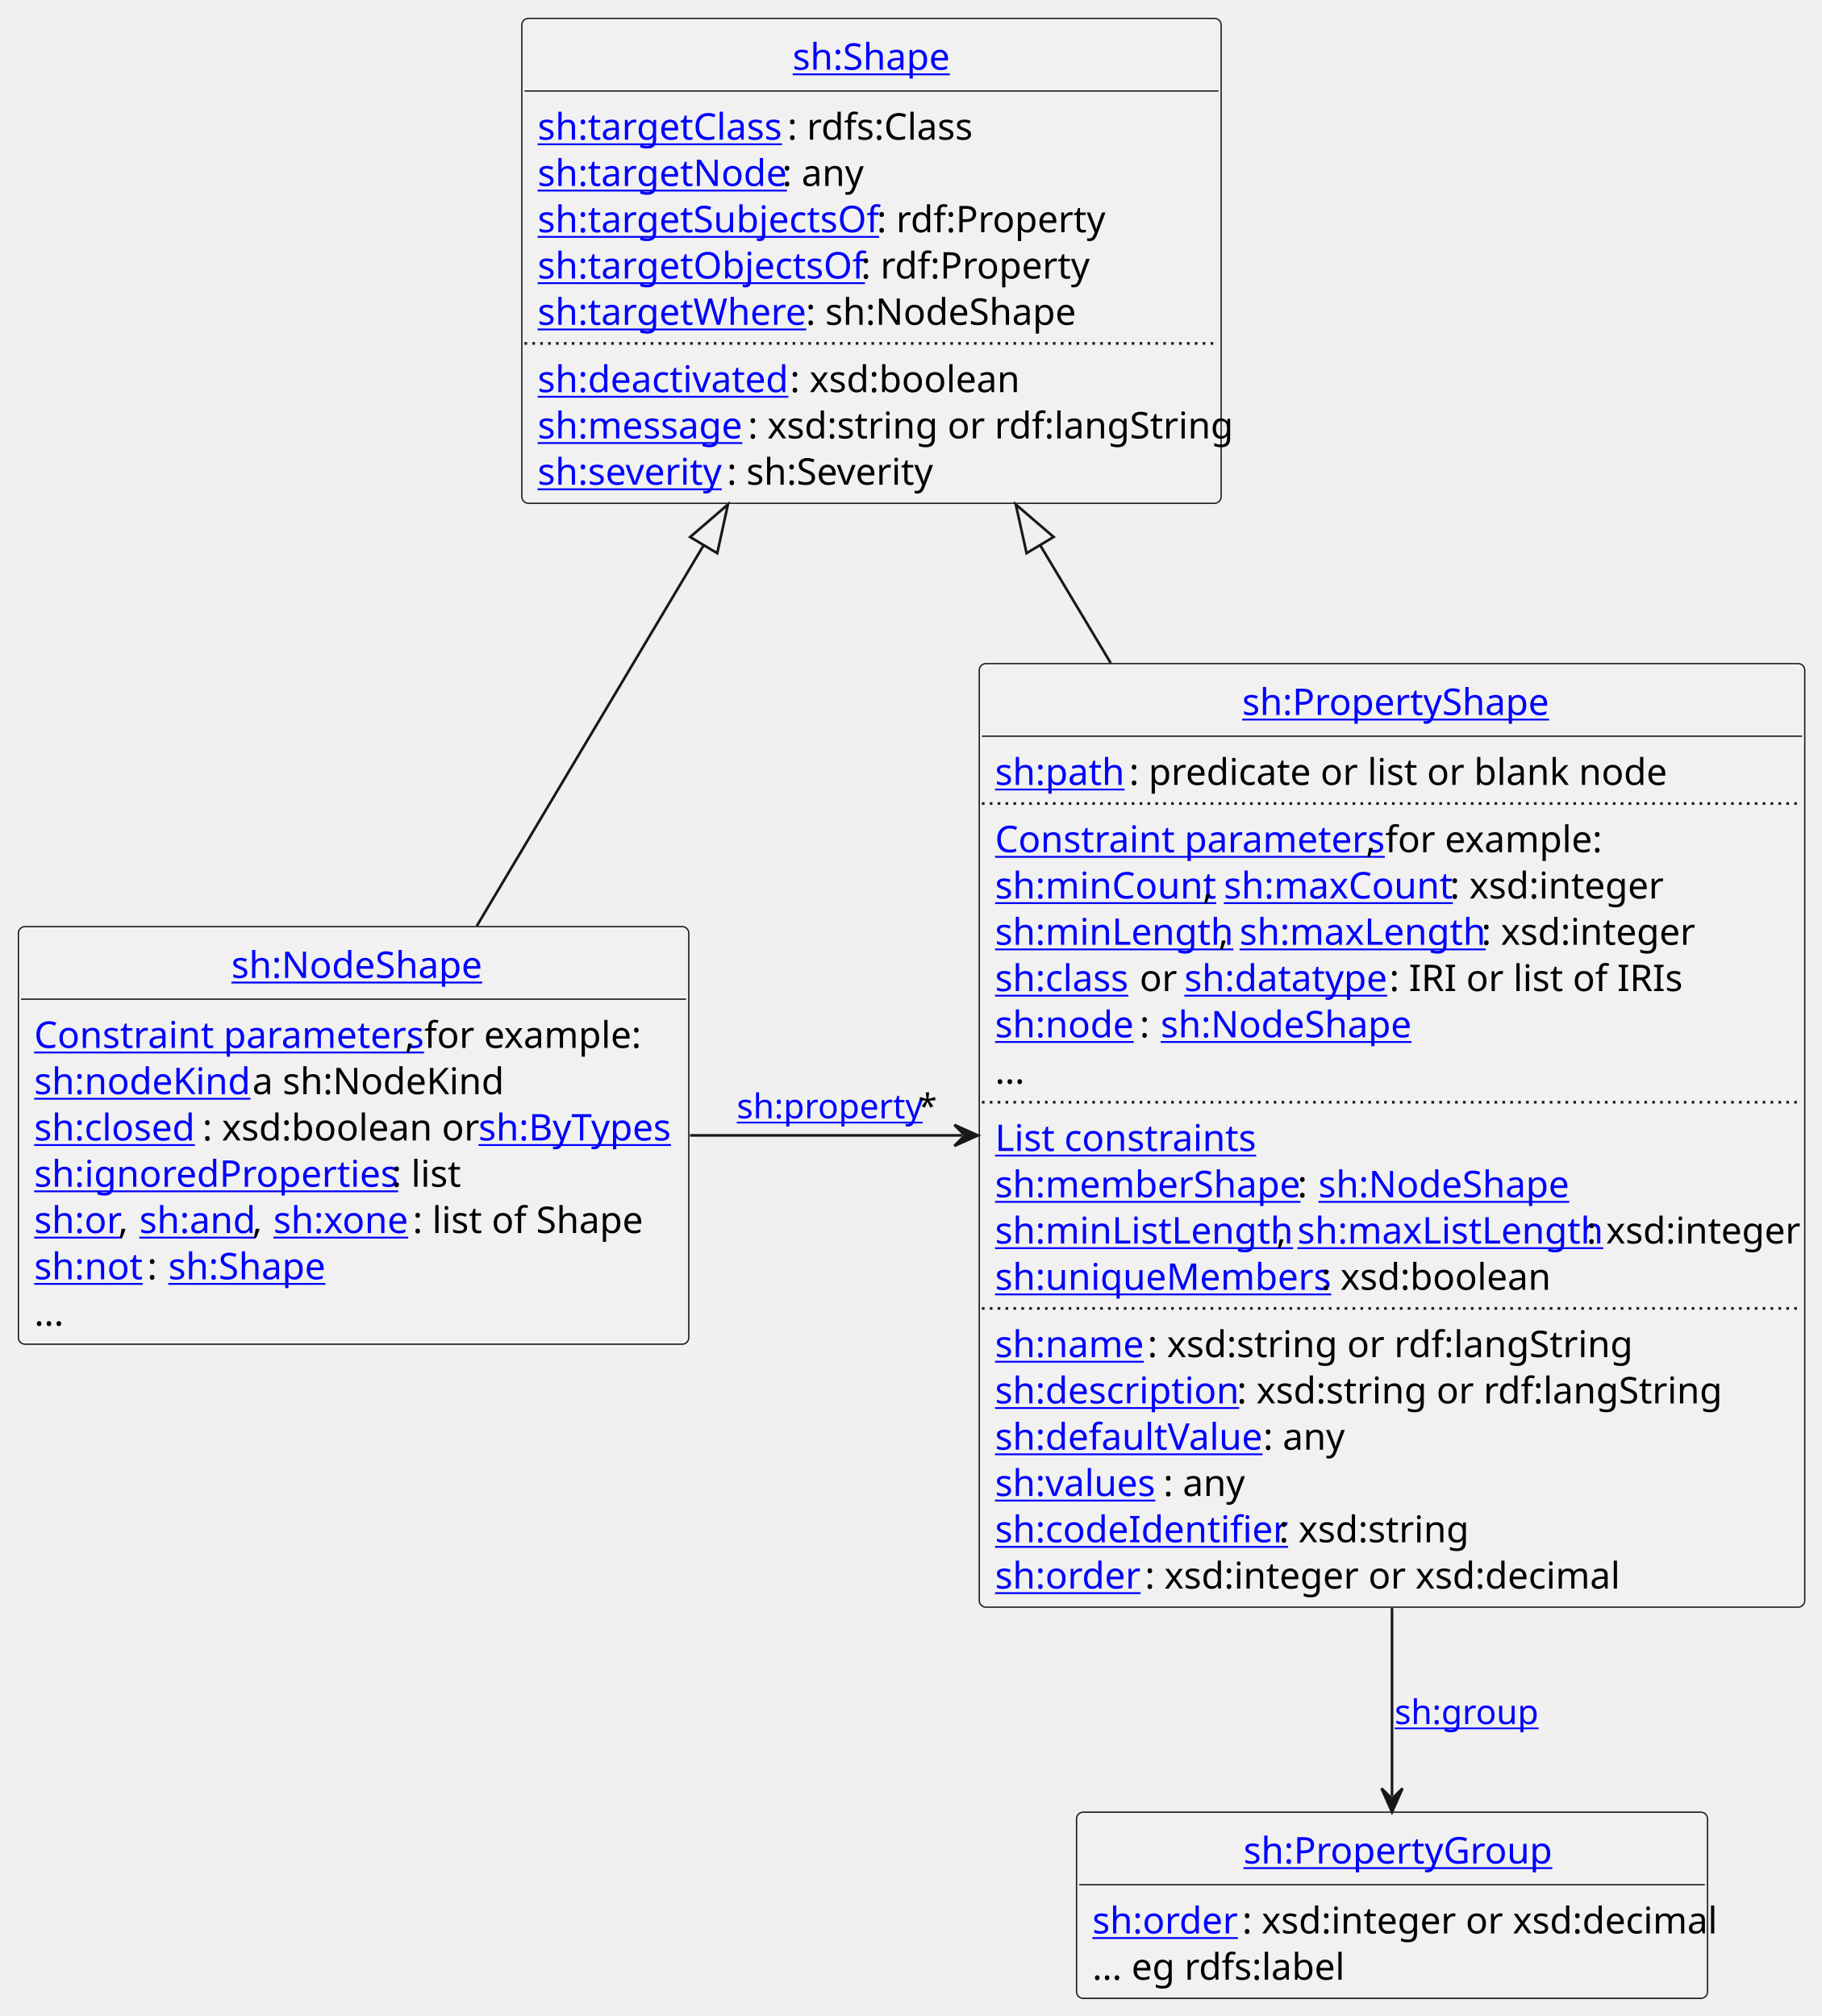
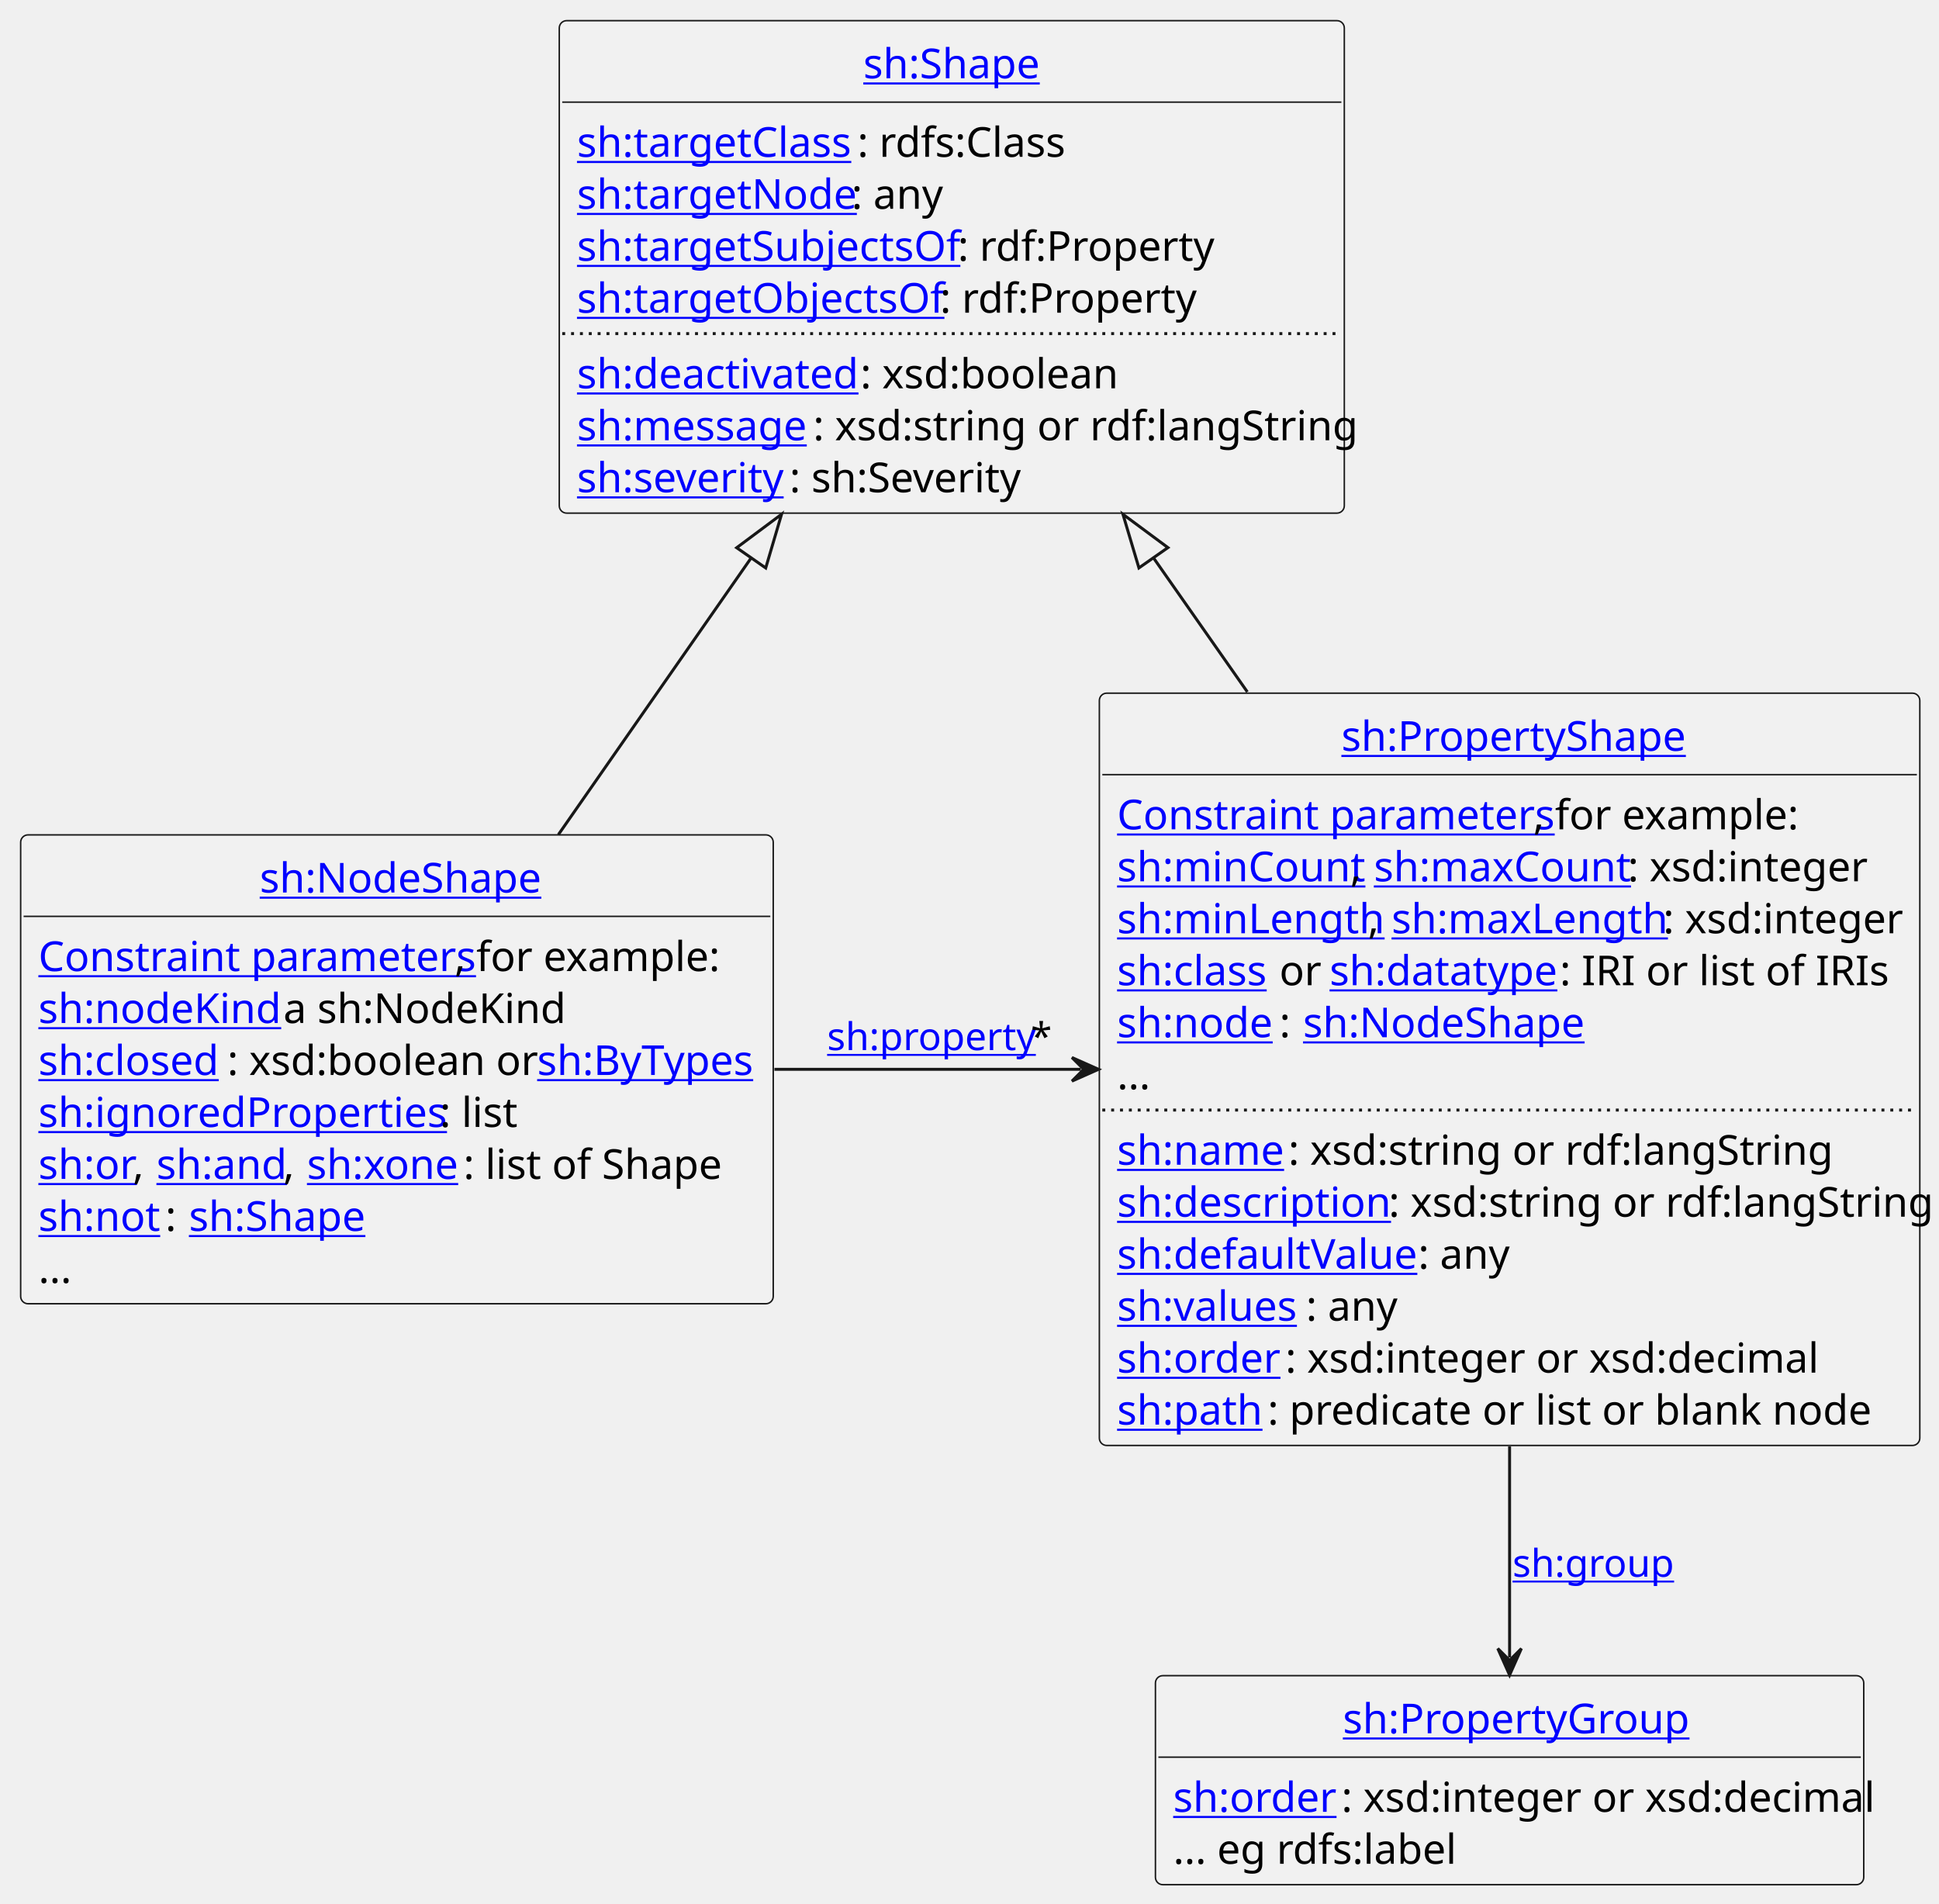
- <svg xmlns="http://www.w3.org/2000/svg" xmlns:xlink="http://www.w3.org/1999/xlink" contentStyleType="text/css" height="767px" preserveAspectRatio="none" style="width:693px;height:767px;background:#FFFFFF;" version="1.1" viewBox="0 0 693 767" width="693px" zoomAndPan="magnify">
+ <svg xmlns="http://www.w3.org/2000/svg" xmlns:xlink="http://www.w3.org/1999/xlink" contentStyleType="text/css" height="645px" preserveAspectRatio="none" style="width:657px;height:645px;background:#FFFFFF;" version="1.1" viewBox="0 0 657 645" width="657px" zoomAndPan="magnify">
  <defs>
    <style type="text/css">path:hover { stroke: #FFFFFF !important;}</style>
  </defs>
  <g>
    <a href="#shapes" target="_top" title="#shapes" xlink:actuate="onRequest" xlink:href="#shapes" xlink:show="new" xlink:title="#shapes" xlink:type="simple">
      <g id="elem_Shape">
-         <rect codeLine="6" fill="#F1F1F1" height="184.484" id="Shape" rx="2.5" ry="2.5" style="stroke:#181818;stroke-width:0.5;" width="266" x="198.5" y="7" />
-         <text fill="#0000FF" font-family="sans-serif" font-size="14" lengthAdjust="spacing" text-decoration="underline" textLength="60" x="301.5" y="26.533">sh:Shape</text>
-         <line style="stroke:#181818;stroke-width:0.5;" x1="199.5" x2="463.5" y1="34.609" y2="34.609" />
+         <rect codeLine="6" fill="#F1F1F1" height="166.875" id="Shape" rx="2.5" ry="2.5" style="stroke:#181818;stroke-width:0.5;" width="266" x="189.5" y="7" />
+         <text fill="#0000FF" font-family="sans-serif" font-size="14" lengthAdjust="spacing" text-decoration="underline" textLength="60" x="292.5" y="26.533">sh:Shape</text>
+         <line style="stroke:#181818;stroke-width:0.5;" x1="190.5" x2="454.5" y1="34.609" y2="34.609" />
        <a href="#targetClass" target="_top" title="#targetClass" xlink:actuate="onRequest" xlink:href="#targetClass" xlink:show="new" xlink:title="#targetClass" xlink:type="simple">
-           <text fill="#0000FF" font-family="sans-serif" font-size="14" lengthAdjust="spacing" text-decoration="underline" textLength="91" x="204.5" y="53.143">sh:targetClass</text>
+           <text fill="#0000FF" font-family="sans-serif" font-size="14" lengthAdjust="spacing" text-decoration="underline" textLength="91" x="195.5" y="53.143">sh:targetClass</text>
        </a>
-         <text fill="#000000" font-family="sans-serif" font-size="14" lengthAdjust="spacing" textLength="71" x="299.5" y="53.143">: rdfs:Class</text>
+         <text fill="#000000" font-family="sans-serif" font-size="14" lengthAdjust="spacing" textLength="71" x="290.5" y="53.143">: rdfs:Class</text>
        <a href="#targetNode" target="_top" title="#targetNode" xlink:actuate="onRequest" xlink:href="#targetNode" xlink:show="new" xlink:title="#targetNode" xlink:type="simple">
-           <text fill="#0000FF" font-family="sans-serif" font-size="14" lengthAdjust="spacing" text-decoration="underline" textLength="89" x="204.5" y="70.752">sh:targetNode</text>
+           <text fill="#0000FF" font-family="sans-serif" font-size="14" lengthAdjust="spacing" text-decoration="underline" textLength="89" x="195.5" y="70.752">sh:targetNode</text>
        </a>
-         <text fill="#000000" font-family="sans-serif" font-size="14" lengthAdjust="spacing" textLength="31" x="297.5" y="70.752">: any</text>
+         <text fill="#000000" font-family="sans-serif" font-size="14" lengthAdjust="spacing" textLength="31" x="288.5" y="70.752">: any</text>
        <a href="#targetSubjectsOf" target="_top" title="#targetSubjectsOf" xlink:actuate="onRequest" xlink:href="#targetSubjectsOf" xlink:show="new" xlink:title="#targetSubjectsOf" xlink:type="simple">
-           <text fill="#0000FF" font-family="sans-serif" font-size="14" lengthAdjust="spacing" text-decoration="underline" textLength="125" x="204.5" y="88.361">sh:targetSubjectsOf</text>
+           <text fill="#0000FF" font-family="sans-serif" font-size="14" lengthAdjust="spacing" text-decoration="underline" textLength="125" x="195.5" y="88.361">sh:targetSubjectsOf</text>
        </a>
-         <text fill="#000000" font-family="sans-serif" font-size="14" lengthAdjust="spacing" textLength="83" x="333.5" y="88.361">: rdf:Property</text>
+         <text fill="#000000" font-family="sans-serif" font-size="14" lengthAdjust="spacing" textLength="83" x="324.5" y="88.361">: rdf:Property</text>
        <a href="#targetObjectsOf" target="_top" title="#targetObjectsOf" xlink:actuate="onRequest" xlink:href="#targetObjectsOf" xlink:show="new" xlink:title="#targetObjectsOf" xlink:type="simple">
-           <text fill="#0000FF" font-family="sans-serif" font-size="14" lengthAdjust="spacing" text-decoration="underline" textLength="119" x="204.5" y="105.971">sh:targetObjectsOf</text>
+           <text fill="#0000FF" font-family="sans-serif" font-size="14" lengthAdjust="spacing" text-decoration="underline" textLength="119" x="195.5" y="105.971">sh:targetObjectsOf</text>
        </a>
-         <text fill="#000000" font-family="sans-serif" font-size="14" lengthAdjust="spacing" textLength="83" x="327.5" y="105.971">: rdf:Property</text>
-         <a href="#targetWhere" target="_top" title="#targetWhere" xlink:actuate="onRequest" xlink:href="#targetWhere" xlink:show="new" xlink:title="#targetWhere" xlink:type="simple">
-           <text fill="#0000FF" font-family="sans-serif" font-size="14" lengthAdjust="spacing" text-decoration="underline" textLength="98" x="204.5" y="123.58">sh:targetWhere</text>
+         <text fill="#000000" font-family="sans-serif" font-size="14" lengthAdjust="spacing" textLength="83" x="318.5" y="105.971">: rdf:Property</text>
+         <line style="stroke:#181818;stroke-width:1.0;stroke-dasharray:1.0,2.0;" x1="190.5" x2="454.5" y1="113.047" y2="113.047" />
+         <a href="#deactivated" target="_top" title="#deactivated" xlink:actuate="onRequest" xlink:href="#deactivated" xlink:show="new" xlink:title="#deactivated" xlink:type="simple">
+           <text fill="#0000FF" font-family="sans-serif" font-size="14" lengthAdjust="spacing" text-decoration="underline" textLength="92" x="195.5" y="131.58">sh:deactivated</text>
        </a>
-         <text fill="#000000" font-family="sans-serif" font-size="14" lengthAdjust="spacing" textLength="101" x="306.5" y="123.58">: sh:NodeShape</text>
-         <line style="stroke:#181818;stroke-width:1.0;stroke-dasharray:1.0,2.0;" x1="199.5" x2="463.5" y1="130.656" y2="130.656" />
-         <a href="#deactivated" target="_top" title="#deactivated" xlink:actuate="onRequest" xlink:href="#deactivated" xlink:show="new" xlink:title="#deactivated" xlink:type="simple">
-           <text fill="#0000FF" font-family="sans-serif" font-size="14" lengthAdjust="spacing" text-decoration="underline" textLength="92" x="204.5" y="149.19">sh:deactivated</text>
+         <text fill="#000000" font-family="sans-serif" font-size="14" lengthAdjust="spacing" textLength="84" x="291.5" y="131.58">: xsd:boolean</text>
+         <a href="#message" target="_top" title="#message" xlink:actuate="onRequest" xlink:href="#message" xlink:show="new" xlink:title="#message" xlink:type="simple">
+           <text fill="#0000FF" font-family="sans-serif" font-size="14" lengthAdjust="spacing" text-decoration="underline" textLength="76" x="195.5" y="149.19">sh:message</text>
        </a>
-         <text fill="#000000" font-family="sans-serif" font-size="14" lengthAdjust="spacing" textLength="84" x="300.5" y="149.19">: xsd:boolean</text>
-         <a href="#message" target="_top" title="#message" xlink:actuate="onRequest" xlink:href="#message" xlink:show="new" xlink:title="#message" xlink:type="simple">
-           <text fill="#0000FF" font-family="sans-serif" font-size="14" lengthAdjust="spacing" text-decoration="underline" textLength="76" x="204.5" y="166.799">sh:message</text>
+         <text fill="#000000" font-family="sans-serif" font-size="14" lengthAdjust="spacing" textLength="174" x="275.5" y="149.19">: xsd:string or rdf:langString</text>
+         <a href="#severity" target="_top" title="#severity" xlink:actuate="onRequest" xlink:href="#severity" xlink:show="new" xlink:title="#severity" xlink:type="simple">
+           <text fill="#0000FF" font-family="sans-serif" font-size="14" lengthAdjust="spacing" text-decoration="underline" textLength="68" x="195.5" y="166.799">sh:severity</text>
        </a>
-         <text fill="#000000" font-family="sans-serif" font-size="14" lengthAdjust="spacing" textLength="174" x="284.5" y="166.799">: xsd:string or rdf:langString</text>
-         <a href="#severity" target="_top" title="#severity" xlink:actuate="onRequest" xlink:href="#severity" xlink:show="new" xlink:title="#severity" xlink:type="simple">
-           <text fill="#0000FF" font-family="sans-serif" font-size="14" lengthAdjust="spacing" text-decoration="underline" textLength="68" x="204.5" y="184.408">sh:severity</text>
-         </a>
-         <text fill="#000000" font-family="sans-serif" font-size="14" lengthAdjust="spacing" textLength="78" x="276.5" y="184.408">: sh:Severity</text>
+         <text fill="#000000" font-family="sans-serif" font-size="14" lengthAdjust="spacing" textLength="78" x="267.5" y="166.799">: sh:Severity</text>
      </g>
    </a>
    <a href="#node-shapes" target="_top" title="#node-shapes" xlink:actuate="onRequest" xlink:href="#node-shapes" xlink:show="new" xlink:title="#node-shapes" xlink:type="simple">
      <g id="elem_NodeShape">
-         <rect codeLine="18" fill="#F1F1F1" height="158.875" id="NodeShape" rx="2.5" ry="2.5" style="stroke:#181818;stroke-width:0.5;" width="255" x="7" y="352.53" />
-         <text fill="#0000FF" font-family="sans-serif" font-size="14" lengthAdjust="spacing" text-decoration="underline" textLength="93" x="88" y="372.063">sh:NodeShape</text>
-         <line style="stroke:#181818;stroke-width:0.5;" x1="8" x2="261" y1="380.139" y2="380.139" />
+         <rect codeLine="17" fill="#F1F1F1" height="158.875" id="NodeShape" rx="2.5" ry="2.5" style="stroke:#181818;stroke-width:0.5;" width="255" x="7" y="282.9" />
+         <text fill="#0000FF" font-family="sans-serif" font-size="14" lengthAdjust="spacing" text-decoration="underline" textLength="93" x="88" y="302.433">sh:NodeShape</text>
+         <line style="stroke:#181818;stroke-width:0.5;" x1="8" x2="261" y1="310.509" y2="310.509" />
        <a href="#constraints" target="_top" title="#constraints" xlink:actuate="onRequest" xlink:href="#constraints" xlink:show="new" xlink:title="#constraints" xlink:type="simple">
-           <text fill="#0000FF" font-family="sans-serif" font-size="14" lengthAdjust="spacing" text-decoration="underline" textLength="141" x="13" y="398.673">Constraint parameters</text>
+           <text fill="#0000FF" font-family="sans-serif" font-size="14" lengthAdjust="spacing" text-decoration="underline" textLength="141" x="13" y="329.043">Constraint parameters</text>
        </a>
-         <text fill="#000000" font-family="sans-serif" font-size="14" lengthAdjust="spacing" textLength="85" x="154" y="398.673">, for example:</text>
+         <text fill="#000000" font-family="sans-serif" font-size="14" lengthAdjust="spacing" textLength="85" x="154" y="329.043">, for example:</text>
        <a href="#NodeKindConstraintComponent" target="_top" title="#NodeKindConstraintComponent" xlink:actuate="onRequest" xlink:href="#NodeKindConstraintComponent" xlink:show="new" xlink:title="#NodeKindConstraintComponent" xlink:type="simple">
-           <text fill="#0000FF" font-family="sans-serif" font-size="14" lengthAdjust="spacing" text-decoration="underline" textLength="79" x="13" y="416.282">sh:nodeKind</text>
+           <text fill="#0000FF" font-family="sans-serif" font-size="14" lengthAdjust="spacing" text-decoration="underline" textLength="79" x="13" y="346.652">sh:nodeKind</text>
        </a>
-         <text fill="#000000" font-family="sans-serif" font-size="14" lengthAdjust="spacing" textLength="92" x="96" y="416.282">a sh:NodeKind</text>
+         <text fill="#000000" font-family="sans-serif" font-size="14" lengthAdjust="spacing" textLength="92" x="96" y="346.652">a sh:NodeKind</text>
        <a href="#ClosedConstraintComponent" target="_top" title="#ClosedConstraintComponent" xlink:actuate="onRequest" xlink:href="#ClosedConstraintComponent" xlink:show="new" xlink:title="#ClosedConstraintComponent" xlink:type="simple">
-           <text fill="#0000FF" font-family="sans-serif" font-size="14" lengthAdjust="spacing" text-decoration="underline" textLength="60" x="13" y="433.891">sh:closed</text>
+           <text fill="#0000FF" font-family="sans-serif" font-size="14" lengthAdjust="spacing" text-decoration="underline" textLength="60" x="13" y="364.261">sh:closed</text>
        </a>
-         <text fill="#000000" font-family="sans-serif" font-size="14" lengthAdjust="spacing" textLength="101" x="77" y="433.891">: xsd:boolean or</text>
+         <text fill="#000000" font-family="sans-serif" font-size="14" lengthAdjust="spacing" textLength="101" x="77" y="364.261">: xsd:boolean or</text>
        <a href="#syntax-rule-closed-datatype" target="_top" title="#syntax-rule-closed-datatype" xlink:actuate="onRequest" xlink:href="#syntax-rule-closed-datatype" xlink:show="new" xlink:title="#syntax-rule-closed-datatype" xlink:type="simple">
-           <text fill="#0000FF" font-family="sans-serif" font-size="14" lengthAdjust="spacing" text-decoration="underline" textLength="74" x="182" y="433.891">sh:ByTypes</text>
+           <text fill="#0000FF" font-family="sans-serif" font-size="14" lengthAdjust="spacing" text-decoration="underline" textLength="74" x="182" y="364.261">sh:ByTypes</text>
        </a>
        <a href="#ClosedConstraintComponent" target="_top" title="#ClosedConstraintComponent" xlink:actuate="onRequest" xlink:href="#ClosedConstraintComponent" xlink:show="new" xlink:title="#ClosedConstraintComponent" xlink:type="simple">
-           <text fill="#0000FF" font-family="sans-serif" font-size="14" lengthAdjust="spacing" text-decoration="underline" textLength="132" x="13" y="451.501">sh:ignoredProperties</text>
+           <text fill="#0000FF" font-family="sans-serif" font-size="14" lengthAdjust="spacing" text-decoration="underline" textLength="132" x="13" y="381.871">sh:ignoredProperties</text>
        </a>
-         <text fill="#000000" font-family="sans-serif" font-size="14" lengthAdjust="spacing" textLength="25" x="149" y="451.501">: list</text>
+         <text fill="#000000" font-family="sans-serif" font-size="14" lengthAdjust="spacing" textLength="25" x="149" y="381.871">: list</text>
        <a href="#OrConstraintComponent" target="_top" title="#OrConstraintComponent" xlink:actuate="onRequest" xlink:href="#OrConstraintComponent" xlink:show="new" xlink:title="#OrConstraintComponent" xlink:type="simple">
-           <text fill="#0000FF" font-family="sans-serif" font-size="14" lengthAdjust="spacing" text-decoration="underline" textLength="32" x="13" y="469.11">sh:or</text>
+           <text fill="#0000FF" font-family="sans-serif" font-size="14" lengthAdjust="spacing" text-decoration="underline" textLength="32" x="13" y="399.48">sh:or</text>
        </a>
-         <text fill="#000000" font-family="sans-serif" font-size="14" lengthAdjust="spacing" textLength="4" x="45" y="469.11">,</text>
+         <text fill="#000000" font-family="sans-serif" font-size="14" lengthAdjust="spacing" textLength="4" x="45" y="399.48">,</text>
        <a href="#AndConstraintComponent" target="_top" title="#AndConstraintComponent" xlink:actuate="onRequest" xlink:href="#AndConstraintComponent" xlink:show="new" xlink:title="#AndConstraintComponent" xlink:type="simple">
-           <text fill="#0000FF" font-family="sans-serif" font-size="14" lengthAdjust="spacing" text-decoration="underline" textLength="43" x="53" y="469.11">sh:and</text>
+           <text fill="#0000FF" font-family="sans-serif" font-size="14" lengthAdjust="spacing" text-decoration="underline" textLength="43" x="53" y="399.48">sh:and</text>
        </a>
-         <text fill="#000000" font-family="sans-serif" font-size="14" lengthAdjust="spacing" textLength="4" x="96" y="469.11">,</text>
+         <text fill="#000000" font-family="sans-serif" font-size="14" lengthAdjust="spacing" textLength="4" x="96" y="399.48">,</text>
        <a href="#XoneConstraintComponent" target="_top" title="#XoneConstraintComponent" xlink:actuate="onRequest" xlink:href="#XoneConstraintComponent" xlink:show="new" xlink:title="#XoneConstraintComponent" xlink:type="simple">
-           <text fill="#0000FF" font-family="sans-serif" font-size="14" lengthAdjust="spacing" text-decoration="underline" textLength="49" x="104" y="469.11">sh:xone</text>
+           <text fill="#0000FF" font-family="sans-serif" font-size="14" lengthAdjust="spacing" text-decoration="underline" textLength="49" x="104" y="399.48">sh:xone</text>
        </a>
-         <text fill="#000000" font-family="sans-serif" font-size="14" lengthAdjust="spacing" textLength="86" x="157" y="469.11">: list of Shape</text>
+         <text fill="#000000" font-family="sans-serif" font-size="14" lengthAdjust="spacing" textLength="86" x="157" y="399.48">: list of Shape</text>
        <a href="#NotConstraintComponent" target="_top" title="#NotConstraintComponent" xlink:actuate="onRequest" xlink:href="#NotConstraintComponent" xlink:show="new" xlink:title="#NotConstraintComponent" xlink:type="simple">
-           <text fill="#0000FF" font-family="sans-serif" font-size="14" lengthAdjust="spacing" text-decoration="underline" textLength="39" x="13" y="486.719">sh:not</text>
+           <text fill="#0000FF" font-family="sans-serif" font-size="14" lengthAdjust="spacing" text-decoration="underline" textLength="39" x="13" y="417.089">sh:not</text>
        </a>
-         <text fill="#000000" font-family="sans-serif" font-size="14" lengthAdjust="spacing" textLength="4" x="56" y="486.719">:</text>
+         <text fill="#000000" font-family="sans-serif" font-size="14" lengthAdjust="spacing" textLength="4" x="56" y="417.089">:</text>
        <a href="#shapes" target="_top" title="#shapes" xlink:actuate="onRequest" xlink:href="#shapes" xlink:show="new" xlink:title="#shapes" xlink:type="simple">
-           <text fill="#0000FF" font-family="sans-serif" font-size="14" lengthAdjust="spacing" text-decoration="underline" textLength="60" x="64" y="486.719">sh:Shape</text>
+           <text fill="#0000FF" font-family="sans-serif" font-size="14" lengthAdjust="spacing" text-decoration="underline" textLength="60" x="64" y="417.089">sh:Shape</text>
        </a>
-         <text fill="#000000" font-family="sans-serif" font-size="14" lengthAdjust="spacing" textLength="12" x="13" y="504.329">...</text>
+         <text fill="#000000" font-family="sans-serif" font-size="14" lengthAdjust="spacing" textLength="12" x="13" y="434.699">...</text>
      </g>
    </a>
    <a href="#property-shapes" target="_top" title="#property-shapes" xlink:actuate="onRequest" xlink:href="#property-shapes" xlink:show="new" xlink:title="#property-shapes" xlink:type="simple">
      <g id="elem_PropertyShape">
-         <rect codeLine="28" fill="#F1F1F1" height="358.969" id="PropertyShape" rx="2.5" ry="2.5" style="stroke:#181818;stroke-width:0.5;" width="314" x="372.5" y="252.48" />
-         <text fill="#0000FF" font-family="sans-serif" font-size="14" lengthAdjust="spacing" text-decoration="underline" textLength="114" x="472.5" y="272.013">sh:PropertyShape</text>
-         <line style="stroke:#181818;stroke-width:0.5;" x1="373.5" x2="685.5" y1="280.089" y2="280.089" />
+         <rect codeLine="27" fill="#F1F1F1" height="254.922" id="PropertyShape" rx="2.5" ry="2.5" style="stroke:#181818;stroke-width:0.5;" width="278" x="372.5" y="234.88" />
+         <text fill="#0000FF" font-family="sans-serif" font-size="14" lengthAdjust="spacing" text-decoration="underline" textLength="114" x="454.5" y="254.413">sh:PropertyShape</text>
+         <line style="stroke:#181818;stroke-width:0.5;" x1="373.5" x2="649.5" y1="262.489" y2="262.489" />
+         <a href="#constraints" target="_top" title="#constraints" xlink:actuate="onRequest" xlink:href="#constraints" xlink:show="new" xlink:title="#constraints" xlink:type="simple">
+           <text fill="#0000FF" font-family="sans-serif" font-size="14" lengthAdjust="spacing" text-decoration="underline" textLength="141" x="378.5" y="281.023">Constraint parameters</text>
+         </a>
+         <text fill="#000000" font-family="sans-serif" font-size="14" lengthAdjust="spacing" textLength="85" x="519.5" y="281.023">, for example:</text>
+         <a href="#MinCountConstraintComponent" target="_top" title="#MinCountConstraintComponent" xlink:actuate="onRequest" xlink:href="#MinCountConstraintComponent" xlink:show="new" xlink:title="#MinCountConstraintComponent" xlink:type="simple">
+           <text fill="#0000FF" font-family="sans-serif" font-size="14" lengthAdjust="spacing" text-decoration="underline" textLength="79" x="378.5" y="298.632">sh:minCount</text>
+         </a>
+         <text fill="#000000" font-family="sans-serif" font-size="14" lengthAdjust="spacing" textLength="4" x="457.5" y="298.632">,</text>
+         <a href="#MaxCountConstraintComponent" target="_top" title="#MaxCountConstraintComponent" xlink:actuate="onRequest" xlink:href="#MaxCountConstraintComponent" xlink:show="new" xlink:title="#MaxCountConstraintComponent" xlink:type="simple">
+           <text fill="#0000FF" font-family="sans-serif" font-size="14" lengthAdjust="spacing" text-decoration="underline" textLength="82" x="465.5" y="298.632">sh:maxCount</text>
+         </a>
+         <text fill="#000000" font-family="sans-serif" font-size="14" lengthAdjust="spacing" textLength="77" x="551.5" y="298.632">: xsd:integer</text>
+         <a href="#MinLengthConstraintComponent" target="_top" title="#MinLengthConstraintComponent" xlink:actuate="onRequest" xlink:href="#MinLengthConstraintComponent" xlink:show="new" xlink:title="#MinLengthConstraintComponent" xlink:type="simple">
+           <text fill="#0000FF" font-family="sans-serif" font-size="14" lengthAdjust="spacing" text-decoration="underline" textLength="85" x="378.5" y="316.241">sh:minLength</text>
+         </a>
+         <text fill="#000000" font-family="sans-serif" font-size="14" lengthAdjust="spacing" textLength="4" x="463.5" y="316.241">,</text>
+         <a href="#MaxLengthConstraintComponent" target="_top" title="#MaxLengthConstraintComponent" xlink:actuate="onRequest" xlink:href="#MaxLengthConstraintComponent" xlink:show="new" xlink:title="#MaxLengthConstraintComponent" xlink:type="simple">
+           <text fill="#0000FF" font-family="sans-serif" font-size="14" lengthAdjust="spacing" text-decoration="underline" textLength="88" x="471.5" y="316.241">sh:maxLength</text>
+         </a>
+         <text fill="#000000" font-family="sans-serif" font-size="14" lengthAdjust="spacing" textLength="77" x="563.5" y="316.241">: xsd:integer</text>
+         <a href="#ClassConstraintComponent" target="_top" title="#ClassConstraintComponent" xlink:actuate="onRequest" xlink:href="#ClassConstraintComponent" xlink:show="new" xlink:title="#ClassConstraintComponent" xlink:type="simple">
+           <text fill="#0000FF" font-family="sans-serif" font-size="14" lengthAdjust="spacing" text-decoration="underline" textLength="51" x="378.5" y="333.851">sh:class</text>
+         </a>
+         <text fill="#000000" font-family="sans-serif" font-size="14" lengthAdjust="spacing" textLength="13" x="433.5" y="333.851">or</text>
+         <a href="#DatatypeConstraintComponent" target="_top" title="#DatatypeConstraintComponent" xlink:actuate="onRequest" xlink:href="#DatatypeConstraintComponent" xlink:show="new" xlink:title="#DatatypeConstraintComponent" xlink:type="simple">
+           <text fill="#0000FF" font-family="sans-serif" font-size="14" lengthAdjust="spacing" text-decoration="underline" textLength="74" x="450.5" y="333.851">sh:datatype</text>
+         </a>
+         <text fill="#000000" font-family="sans-serif" font-size="14" lengthAdjust="spacing" textLength="105" x="528.5" y="333.851">: IRI or list of IRIs</text>
+         <a href="#NodeConstraintComponent" target="_top" title="#NodeConstraintComponent" xlink:actuate="onRequest" xlink:href="#NodeConstraintComponent" xlink:show="new" xlink:title="#NodeConstraintComponent" xlink:type="simple">
+           <text fill="#0000FF" font-family="sans-serif" font-size="14" lengthAdjust="spacing" text-decoration="underline" textLength="51" x="378.5" y="351.46">sh:node</text>
+         </a>
+         <text fill="#000000" font-family="sans-serif" font-size="14" lengthAdjust="spacing" textLength="4" x="433.5" y="351.46">:</text>
+         <a href="#node-shapes" target="_top" title="#node-shapes" xlink:actuate="onRequest" xlink:href="#node-shapes" xlink:show="new" xlink:title="#node-shapes" xlink:type="simple">
+           <text fill="#0000FF" font-family="sans-serif" font-size="14" lengthAdjust="spacing" text-decoration="underline" textLength="93" x="441.5" y="351.46">sh:NodeShape</text>
+         </a>
+         <text fill="#000000" font-family="sans-serif" font-size="14" lengthAdjust="spacing" textLength="12" x="378.5" y="369.07">...</text>
+         <line style="stroke:#181818;stroke-width:1.0;stroke-dasharray:1.0,2.0;" x1="373.5" x2="649.5" y1="376.146" y2="376.146" />
+         <a href="#name" target="_top" title="#name" xlink:actuate="onRequest" xlink:href="#name" xlink:show="new" xlink:title="#name" xlink:type="simple">
+           <text fill="#0000FF" font-family="sans-serif" font-size="14" lengthAdjust="spacing" text-decoration="underline" textLength="54" x="378.5" y="394.679">sh:name</text>
+         </a>
+         <text fill="#000000" font-family="sans-serif" font-size="14" lengthAdjust="spacing" textLength="174" x="436.5" y="394.679">: xsd:string or rdf:langString</text>
+         <a href="#description" target="_top" title="#description" xlink:actuate="onRequest" xlink:href="#description" xlink:show="new" xlink:title="#description" xlink:type="simple">
+           <text fill="#0000FF" font-family="sans-serif" font-size="14" lengthAdjust="spacing" text-decoration="underline" textLength="88" x="378.5" y="412.288">sh:description</text>
+         </a>
+         <text fill="#000000" font-family="sans-serif" font-size="14" lengthAdjust="spacing" textLength="174" x="470.5" y="412.288">: xsd:string or rdf:langString</text>
+         <a href="#syntax-rule-path-defaultValue" target="_top" title="#syntax-rule-path-defaultValue" xlink:actuate="onRequest" xlink:href="#syntax-rule-path-defaultValue" xlink:show="new" xlink:title="#syntax-rule-path-defaultValue" xlink:type="simple">
+           <text fill="#0000FF" font-family="sans-serif" font-size="14" lengthAdjust="spacing" text-decoration="underline" textLength="98" x="378.5" y="429.898">sh:defaultValue</text>
+         </a>
+         <text fill="#000000" font-family="sans-serif" font-size="14" lengthAdjust="spacing" textLength="31" x="480.5" y="429.898">: any</text>
+         <a href="#syntax-rule-path-defaultValue" target="_top" title="#syntax-rule-path-defaultValue" xlink:actuate="onRequest" xlink:href="#syntax-rule-path-defaultValue" xlink:show="new" xlink:title="#syntax-rule-path-defaultValue" xlink:type="simple">
+           <text fill="#0000FF" font-family="sans-serif" font-size="14" lengthAdjust="spacing" text-decoration="underline" textLength="60" x="378.5" y="447.507">sh:values</text>
+         </a>
+         <text fill="#000000" font-family="sans-serif" font-size="14" lengthAdjust="spacing" textLength="31" x="442.5" y="447.507">: any</text>
+         <a href="#order" target="_top" title="#order" xlink:actuate="onRequest" xlink:href="#order" xlink:show="new" xlink:title="#order" xlink:type="simple">
+           <text fill="#0000FF" font-family="sans-serif" font-size="14" lengthAdjust="spacing" text-decoration="underline" textLength="53" x="378.5" y="465.116">sh:order</text>
+         </a>
+         <text fill="#000000" font-family="sans-serif" font-size="14" lengthAdjust="spacing" textLength="171" x="435.5" y="465.116">: xsd:integer or xsd:decimal</text>
        <a href="#property-paths" target="_top" title="#property-paths" xlink:actuate="onRequest" xlink:href="#property-paths" xlink:show="new" xlink:title="#property-paths" xlink:type="simple">
-           <text fill="#0000FF" font-family="sans-serif" font-size="14" lengthAdjust="spacing" text-decoration="underline" textLength="47" x="378.5" y="298.623">sh:path</text>
+           <text fill="#0000FF" font-family="sans-serif" font-size="14" lengthAdjust="spacing" text-decoration="underline" textLength="47" x="378.5" y="482.726">sh:path</text>
        </a>
-         <text fill="#000000" font-family="sans-serif" font-size="14" lengthAdjust="spacing" textLength="196" x="429.5" y="298.623">: predicate or list or blank node</text>
-         <line style="stroke:#181818;stroke-width:1.0;stroke-dasharray:1.0,2.0;" x1="373.5" x2="685.5" y1="305.699" y2="305.699" />
-         <a href="#constraints" target="_top" title="#constraints" xlink:actuate="onRequest" xlink:href="#constraints" xlink:show="new" xlink:title="#constraints" xlink:type="simple">
-           <text fill="#0000FF" font-family="sans-serif" font-size="14" lengthAdjust="spacing" text-decoration="underline" textLength="141" x="378.5" y="324.232">Constraint parameters</text>
-         </a>
-         <text fill="#000000" font-family="sans-serif" font-size="14" lengthAdjust="spacing" textLength="85" x="519.5" y="324.232">, for example:</text>
-         <a href="#MinCountConstraintComponent" target="_top" title="#MinCountConstraintComponent" xlink:actuate="onRequest" xlink:href="#MinCountConstraintComponent" xlink:show="new" xlink:title="#MinCountConstraintComponent" xlink:type="simple">
-           <text fill="#0000FF" font-family="sans-serif" font-size="14" lengthAdjust="spacing" text-decoration="underline" textLength="79" x="378.5" y="341.841">sh:minCount</text>
-         </a>
-         <text fill="#000000" font-family="sans-serif" font-size="14" lengthAdjust="spacing" textLength="4" x="457.5" y="341.841">,</text>
-         <a href="#MaxCountConstraintComponent" target="_top" title="#MaxCountConstraintComponent" xlink:actuate="onRequest" xlink:href="#MaxCountConstraintComponent" xlink:show="new" xlink:title="#MaxCountConstraintComponent" xlink:type="simple">
-           <text fill="#0000FF" font-family="sans-serif" font-size="14" lengthAdjust="spacing" text-decoration="underline" textLength="82" x="465.5" y="341.841">sh:maxCount</text>
-         </a>
-         <text fill="#000000" font-family="sans-serif" font-size="14" lengthAdjust="spacing" textLength="77" x="551.5" y="341.841">: xsd:integer</text>
-         <a href="#MinLengthConstraintComponent" target="_top" title="#MinLengthConstraintComponent" xlink:actuate="onRequest" xlink:href="#MinLengthConstraintComponent" xlink:show="new" xlink:title="#MinLengthConstraintComponent" xlink:type="simple">
-           <text fill="#0000FF" font-family="sans-serif" font-size="14" lengthAdjust="spacing" text-decoration="underline" textLength="85" x="378.5" y="359.451">sh:minLength</text>
-         </a>
-         <text fill="#000000" font-family="sans-serif" font-size="14" lengthAdjust="spacing" textLength="4" x="463.5" y="359.451">,</text>
-         <a href="#MaxLengthConstraintComponent" target="_top" title="#MaxLengthConstraintComponent" xlink:actuate="onRequest" xlink:href="#MaxLengthConstraintComponent" xlink:show="new" xlink:title="#MaxLengthConstraintComponent" xlink:type="simple">
-           <text fill="#0000FF" font-family="sans-serif" font-size="14" lengthAdjust="spacing" text-decoration="underline" textLength="88" x="471.5" y="359.451">sh:maxLength</text>
-         </a>
-         <text fill="#000000" font-family="sans-serif" font-size="14" lengthAdjust="spacing" textLength="77" x="563.5" y="359.451">: xsd:integer</text>
-         <a href="#ClassConstraintComponent" target="_top" title="#ClassConstraintComponent" xlink:actuate="onRequest" xlink:href="#ClassConstraintComponent" xlink:show="new" xlink:title="#ClassConstraintComponent" xlink:type="simple">
-           <text fill="#0000FF" font-family="sans-serif" font-size="14" lengthAdjust="spacing" text-decoration="underline" textLength="51" x="378.5" y="377.06">sh:class</text>
-         </a>
-         <text fill="#000000" font-family="sans-serif" font-size="14" lengthAdjust="spacing" textLength="13" x="433.5" y="377.06">or</text>
-         <a href="#DatatypeConstraintComponent" target="_top" title="#DatatypeConstraintComponent" xlink:actuate="onRequest" xlink:href="#DatatypeConstraintComponent" xlink:show="new" xlink:title="#DatatypeConstraintComponent" xlink:type="simple">
-           <text fill="#0000FF" font-family="sans-serif" font-size="14" lengthAdjust="spacing" text-decoration="underline" textLength="74" x="450.5" y="377.06">sh:datatype</text>
-         </a>
-         <text fill="#000000" font-family="sans-serif" font-size="14" lengthAdjust="spacing" textLength="105" x="528.5" y="377.06">: IRI or list of IRIs</text>
-         <a href="#NodeConstraintComponent" target="_top" title="#NodeConstraintComponent" xlink:actuate="onRequest" xlink:href="#NodeConstraintComponent" xlink:show="new" xlink:title="#NodeConstraintComponent" xlink:type="simple">
-           <text fill="#0000FF" font-family="sans-serif" font-size="14" lengthAdjust="spacing" text-decoration="underline" textLength="51" x="378.5" y="394.67">sh:node</text>
-         </a>
-         <text fill="#000000" font-family="sans-serif" font-size="14" lengthAdjust="spacing" textLength="4" x="433.5" y="394.67">:</text>
-         <a href="#node-shapes" target="_top" title="#node-shapes" xlink:actuate="onRequest" xlink:href="#node-shapes" xlink:show="new" xlink:title="#node-shapes" xlink:type="simple">
-           <text fill="#0000FF" font-family="sans-serif" font-size="14" lengthAdjust="spacing" text-decoration="underline" textLength="93" x="441.5" y="394.67">sh:NodeShape</text>
-         </a>
-         <text fill="#000000" font-family="sans-serif" font-size="14" lengthAdjust="spacing" textLength="12" x="378.5" y="412.279">...</text>
-         <line style="stroke:#181818;stroke-width:1.0;stroke-dasharray:1.0,2.0;" x1="373.5" x2="685.5" y1="419.355" y2="419.355" />
-         <a href="#core-components-list" target="_top" title="#core-components-list" xlink:actuate="onRequest" xlink:href="#core-components-list" xlink:show="new" xlink:title="#core-components-list" xlink:type="simple">
-           <text fill="#0000FF" font-family="sans-serif" font-size="14" lengthAdjust="spacing" text-decoration="underline" textLength="95" x="378.5" y="437.888">List constraints</text>
-         </a>
-         <a href="#MemberShapeConstraintComponent" target="_top" title="#MemberShapeConstraintComponent" xlink:actuate="onRequest" xlink:href="#MemberShapeConstraintComponent" xlink:show="new" xlink:title="#MemberShapeConstraintComponent" xlink:type="simple">
-           <text fill="#0000FF" font-family="sans-serif" font-size="14" lengthAdjust="spacing" text-decoration="underline" textLength="111" x="378.5" y="455.498">sh:memberShape</text>
-         </a>
-         <text fill="#000000" font-family="sans-serif" font-size="14" lengthAdjust="spacing" textLength="4" x="493.5" y="455.498">:</text>
-         <a href="#node-shapes" target="_top" title="#node-shapes" xlink:actuate="onRequest" xlink:href="#node-shapes" xlink:show="new" xlink:title="#node-shapes" xlink:type="simple">
-           <text fill="#0000FF" font-family="sans-serif" font-size="14" lengthAdjust="spacing" text-decoration="underline" textLength="93" x="501.5" y="455.498">sh:NodeShape</text>
-         </a>
-         <a href="#MinListLengthConstraintComponent" target="_top" title="#MinListLengthConstraintComponent" xlink:actuate="onRequest" xlink:href="#MinListLengthConstraintComponent" xlink:show="new" xlink:title="#MinListLengthConstraintComponent" xlink:type="simple">
-           <text fill="#0000FF" font-family="sans-serif" font-size="14" lengthAdjust="spacing" text-decoration="underline" textLength="107" x="378.5" y="473.107">sh:minListLength</text>
-         </a>
-         <text fill="#000000" font-family="sans-serif" font-size="14" lengthAdjust="spacing" textLength="4" x="485.5" y="473.107">,</text>
-         <a href="#MaxListLengthConstraintComponent" target="_top" title="#MaxListLengthConstraintComponent" xlink:actuate="onRequest" xlink:href="#MaxListLengthConstraintComponent" xlink:show="new" xlink:title="#MaxListLengthConstraintComponent" xlink:type="simple">
-           <text fill="#0000FF" font-family="sans-serif" font-size="14" lengthAdjust="spacing" text-decoration="underline" textLength="110" x="493.5" y="473.107">sh:maxListLength</text>
-         </a>
-         <text fill="#000000" font-family="sans-serif" font-size="14" lengthAdjust="spacing" textLength="77" x="603.5" y="473.107">: xsd:integer</text>
-         <a href="#UniqueMembersConstraintComponent" target="_top" title="#UniqueMembersConstraintComponent" xlink:actuate="onRequest" xlink:href="#UniqueMembersConstraintComponent" xlink:show="new" xlink:title="#UniqueMembersConstraintComponent" xlink:type="simple">
-           <text fill="#0000FF" font-family="sans-serif" font-size="14" lengthAdjust="spacing" text-decoration="underline" textLength="120" x="378.5" y="490.716">sh:uniqueMembers</text>
-         </a>
-         <text fill="#000000" font-family="sans-serif" font-size="14" lengthAdjust="spacing" textLength="84" x="502.5" y="490.716">: xsd:boolean</text>
-         <line style="stroke:#181818;stroke-width:1.0;stroke-dasharray:1.0,2.0;" x1="373.5" x2="685.5" y1="497.793" y2="497.793" />
-         <a href="#name" target="_top" title="#name" xlink:actuate="onRequest" xlink:href="#name" xlink:show="new" xlink:title="#name" xlink:type="simple">
-           <text fill="#0000FF" font-family="sans-serif" font-size="14" lengthAdjust="spacing" text-decoration="underline" textLength="54" x="378.5" y="516.326">sh:name</text>
-         </a>
-         <text fill="#000000" font-family="sans-serif" font-size="14" lengthAdjust="spacing" textLength="174" x="436.5" y="516.326">: xsd:string or rdf:langString</text>
-         <a href="#description" target="_top" title="#description" xlink:actuate="onRequest" xlink:href="#description" xlink:show="new" xlink:title="#description" xlink:type="simple">
-           <text fill="#0000FF" font-family="sans-serif" font-size="14" lengthAdjust="spacing" text-decoration="underline" textLength="88" x="378.5" y="533.935">sh:description</text>
-         </a>
-         <text fill="#000000" font-family="sans-serif" font-size="14" lengthAdjust="spacing" textLength="174" x="470.5" y="533.935">: xsd:string or rdf:langString</text>
-         <a href="#syntax-rule-path-defaultValue" target="_top" title="#syntax-rule-path-defaultValue" xlink:actuate="onRequest" xlink:href="#syntax-rule-path-defaultValue" xlink:show="new" xlink:title="#syntax-rule-path-defaultValue" xlink:type="simple">
-           <text fill="#0000FF" font-family="sans-serif" font-size="14" lengthAdjust="spacing" text-decoration="underline" textLength="98" x="378.5" y="551.544">sh:defaultValue</text>
-         </a>
-         <text fill="#000000" font-family="sans-serif" font-size="14" lengthAdjust="spacing" textLength="31" x="480.5" y="551.544">: any</text>
-         <a href="#syntax-rule-path-defaultValue" target="_top" title="#syntax-rule-path-defaultValue" xlink:actuate="onRequest" xlink:href="#syntax-rule-path-defaultValue" xlink:show="new" xlink:title="#syntax-rule-path-defaultValue" xlink:type="simple">
-           <text fill="#0000FF" font-family="sans-serif" font-size="14" lengthAdjust="spacing" text-decoration="underline" textLength="60" x="378.5" y="569.154">sh:values</text>
-         </a>
-         <text fill="#000000" font-family="sans-serif" font-size="14" lengthAdjust="spacing" textLength="31" x="442.5" y="569.154">: any</text>
-         <a href="#codeIdentifier" target="_top" title="#codeIdentifier" xlink:actuate="onRequest" xlink:href="#codeIdentifier" xlink:show="new" xlink:title="#codeIdentifier" xlink:type="simple">
-           <text fill="#0000FF" font-family="sans-serif" font-size="14" lengthAdjust="spacing" text-decoration="underline" textLength="104" x="378.5" y="586.763">sh:codeIdentifier</text>
-         </a>
-         <text fill="#000000" font-family="sans-serif" font-size="14" lengthAdjust="spacing" textLength="68" x="486.5" y="586.763">: xsd:string</text>
-         <a href="#order" target="_top" title="#order" xlink:actuate="onRequest" xlink:href="#order" xlink:show="new" xlink:title="#order" xlink:type="simple">
-           <text fill="#0000FF" font-family="sans-serif" font-size="14" lengthAdjust="spacing" text-decoration="underline" textLength="53" x="378.5" y="604.373">sh:order</text>
-         </a>
-         <text fill="#000000" font-family="sans-serif" font-size="14" lengthAdjust="spacing" textLength="171" x="435.5" y="604.373">: xsd:integer or xsd:decimal</text>
+         <text fill="#000000" font-family="sans-serif" font-size="14" lengthAdjust="spacing" textLength="196" x="429.5" y="482.726">: predicate or list or blank node</text>
      </g>
    </a>
    <a href="#group" target="_top" title="#group" xlink:actuate="onRequest" xlink:href="#group" xlink:show="new" xlink:title="#group" xlink:type="simple">
      <g id="elem_PropertyGroup">
-         <rect codeLine="51" fill="#F1F1F1" height="70.828" id="PropertyGroup" rx="2.5" ry="2.5" style="stroke:#181818;stroke-width:0.5;" width="240" x="409.5" y="689.45" />
-         <text fill="#0000FF" font-family="sans-serif" font-size="14" lengthAdjust="spacing" text-decoration="underline" textLength="113" x="473" y="708.983">sh:PropertyGroup</text>
-         <line style="stroke:#181818;stroke-width:0.5;" x1="410.5" x2="648.5" y1="717.059" y2="717.059" />
+         <rect codeLine="43" fill="#F1F1F1" height="70.828" id="PropertyGroup" rx="2.5" ry="2.5" style="stroke:#181818;stroke-width:0.5;" width="240" x="391.5" y="567.8" />
+         <text fill="#0000FF" font-family="sans-serif" font-size="14" lengthAdjust="spacing" text-decoration="underline" textLength="113" x="455" y="587.333">sh:PropertyGroup</text>
+         <line style="stroke:#181818;stroke-width:0.5;" x1="392.5" x2="630.5" y1="595.409" y2="595.409" />
        <a href="#group" target="_top" title="#group" xlink:actuate="onRequest" xlink:href="#group" xlink:show="new" xlink:title="#group" xlink:type="simple">
-           <text fill="#0000FF" font-family="sans-serif" font-size="14" lengthAdjust="spacing" text-decoration="underline" textLength="53" x="415.5" y="735.593">sh:order</text>
+           <text fill="#0000FF" font-family="sans-serif" font-size="14" lengthAdjust="spacing" text-decoration="underline" textLength="53" x="397.5" y="613.943">sh:order</text>
        </a>
-         <text fill="#000000" font-family="sans-serif" font-size="14" lengthAdjust="spacing" textLength="171" x="472.5" y="735.593">: xsd:integer or xsd:decimal</text>
-         <text fill="#000000" font-family="sans-serif" font-size="14" lengthAdjust="spacing" textLength="94" x="415.5" y="753.202">... eg rdfs:label</text>
+         <text fill="#000000" font-family="sans-serif" font-size="14" lengthAdjust="spacing" textLength="171" x="454.5" y="613.943">: xsd:integer or xsd:decimal</text>
+         <text fill="#000000" font-family="sans-serif" font-size="14" lengthAdjust="spacing" textLength="94" x="397.5" y="631.552">... eg rdfs:label</text>
      </g>
    </a>
    <g id="link_Shape_NodeShape">
-       <path codeLine="56" d="M267.677,207.393 C237.667,257.764 210.05,304.14 181.36,352.3 " fill="none" id="Shape-backto-NodeShape" style="stroke:#181818;stroke-width:1.0;" />
-       <polygon fill="none" points="276.89,191.93,262.522,204.322,272.832,210.464,276.89,191.93" style="stroke:#181818;stroke-width:1.0;" />
+       <path codeLine="48" d="M254.531,189.029 C230.461,223.579 212.92,248.76 189.18,282.84 " fill="none" id="Shape-backto-NodeShape" style="stroke:#181818;stroke-width:1.0;" />
+       <polygon fill="none" points="264.82,174.26,249.608,185.6,259.454,192.459,264.82,174.26" style="stroke:#181818;stroke-width:1.0;" />
    </g>
    <g id="link_Shape_PropertyShape">
-       <path codeLine="57" d="M395.638,207.373 C406.968,226.293 410.02,231.4 422.49,252.23 " fill="none" id="Shape-backto-PropertyShape" style="stroke:#181818;stroke-width:1.0;" />
-       <polygon fill="none" points="386.39,191.93,390.49,210.455,400.785,204.29,386.39,191.93" style="stroke:#181818;stroke-width:1.0;" />
+       <path codeLine="49" d="M390.82,189.001 C404.17,208.051 408.33,214.01 422.65,234.47 " fill="none" id="Shape-backto-PropertyShape" style="stroke:#181818;stroke-width:1.0;" />
+       <polygon fill="none" points="380.49,174.26,385.906,192.444,395.734,185.557,380.49,174.26" style="stroke:#181818;stroke-width:1.0;" />
    </g>
    <g id="link_NodeShape_PropertyShape">
-       <path codeLine="58" d="M262.47,431.97 C297.4,431.97 329.65,431.97 366.01,431.97 " fill="none" id="NodeShape-to-PropertyShape" style="stroke:#181818;stroke-width:1.0;" />
-       <polygon fill="#181818" points="372.01,431.97,363.01,427.97,367.01,431.97,363.01,435.97,372.01,431.97" style="stroke:#181818;stroke-width:1.0;" />
+       <path codeLine="50" d="M262.4,362.34 C297.74,362.34 330.26,362.34 366.21,362.34 " fill="none" id="NodeShape-to-PropertyShape" style="stroke:#181818;stroke-width:1.0;" />
+       <polygon fill="#181818" points="372.21,362.34,363.21,358.34,367.21,362.34,363.21,366.34,372.21,362.34" style="stroke:#181818;stroke-width:1.0;" />
      <a href="#property-shapes" target="_top" title="#property-shapes" xlink:actuate="onRequest" xlink:href="#property-shapes" xlink:show="new" xlink:title="#property-shapes" xlink:type="simple">
-         <text fill="#0000FF" font-family="sans-serif" font-size="13" lengthAdjust="spacing" text-decoration="underline" textLength="65" x="280.25" y="425.465">sh:property</text>
+         <text fill="#0000FF" font-family="sans-serif" font-size="13" lengthAdjust="spacing" text-decoration="underline" textLength="65" x="280.25" y="355.835">sh:property</text>
      </a>
-       <text fill="#000000" font-family="sans-serif" font-size="13" lengthAdjust="spacing" textLength="5" x="349.25" y="425.465">*</text>
+       <text fill="#000000" font-family="sans-serif" font-size="13" lengthAdjust="spacing" textLength="5" x="349.25" y="355.835">*</text>
    </g>
    <g id="link_PropertyShape_PropertyGroup">
-       <path codeLine="59" d="M529.5,611.81 C529.5,641.36 529.5,662.97 529.5,683.39 " fill="none" id="PropertyShape-to-PropertyGroup" style="stroke:#181818;stroke-width:1.0;" />
-       <polygon fill="#181818" points="529.5,689.39,533.5,680.39,529.5,684.39,525.5,680.39,529.5,689.39" style="stroke:#181818;stroke-width:1.0;" />
+       <path codeLine="51" d="M511.5,490.12 C511.5,518.71 511.5,540.73 511.5,561.61 " fill="none" id="PropertyShape-to-PropertyGroup" style="stroke:#181818;stroke-width:1.0;" />
+       <polygon fill="#181818" points="511.5,567.61,515.5,558.61,511.5,562.61,507.5,558.61,511.5,567.61" style="stroke:#181818;stroke-width:1.0;" />
      <a href="#group" target="_top" title="#group" xlink:actuate="onRequest" xlink:href="#group" xlink:show="new" xlink:title="#group" xlink:type="simple">
-         <text fill="#0000FF" font-family="sans-serif" font-size="13" lengthAdjust="spacing" text-decoration="underline" textLength="50" x="530.5" y="655.945">sh:group</text>
+         <text fill="#0000FF" font-family="sans-serif" font-size="13" lengthAdjust="spacing" text-decoration="underline" textLength="50" x="512.5" y="534.295">sh:group</text>
      </a>
    </g>
  </g>
</svg>
